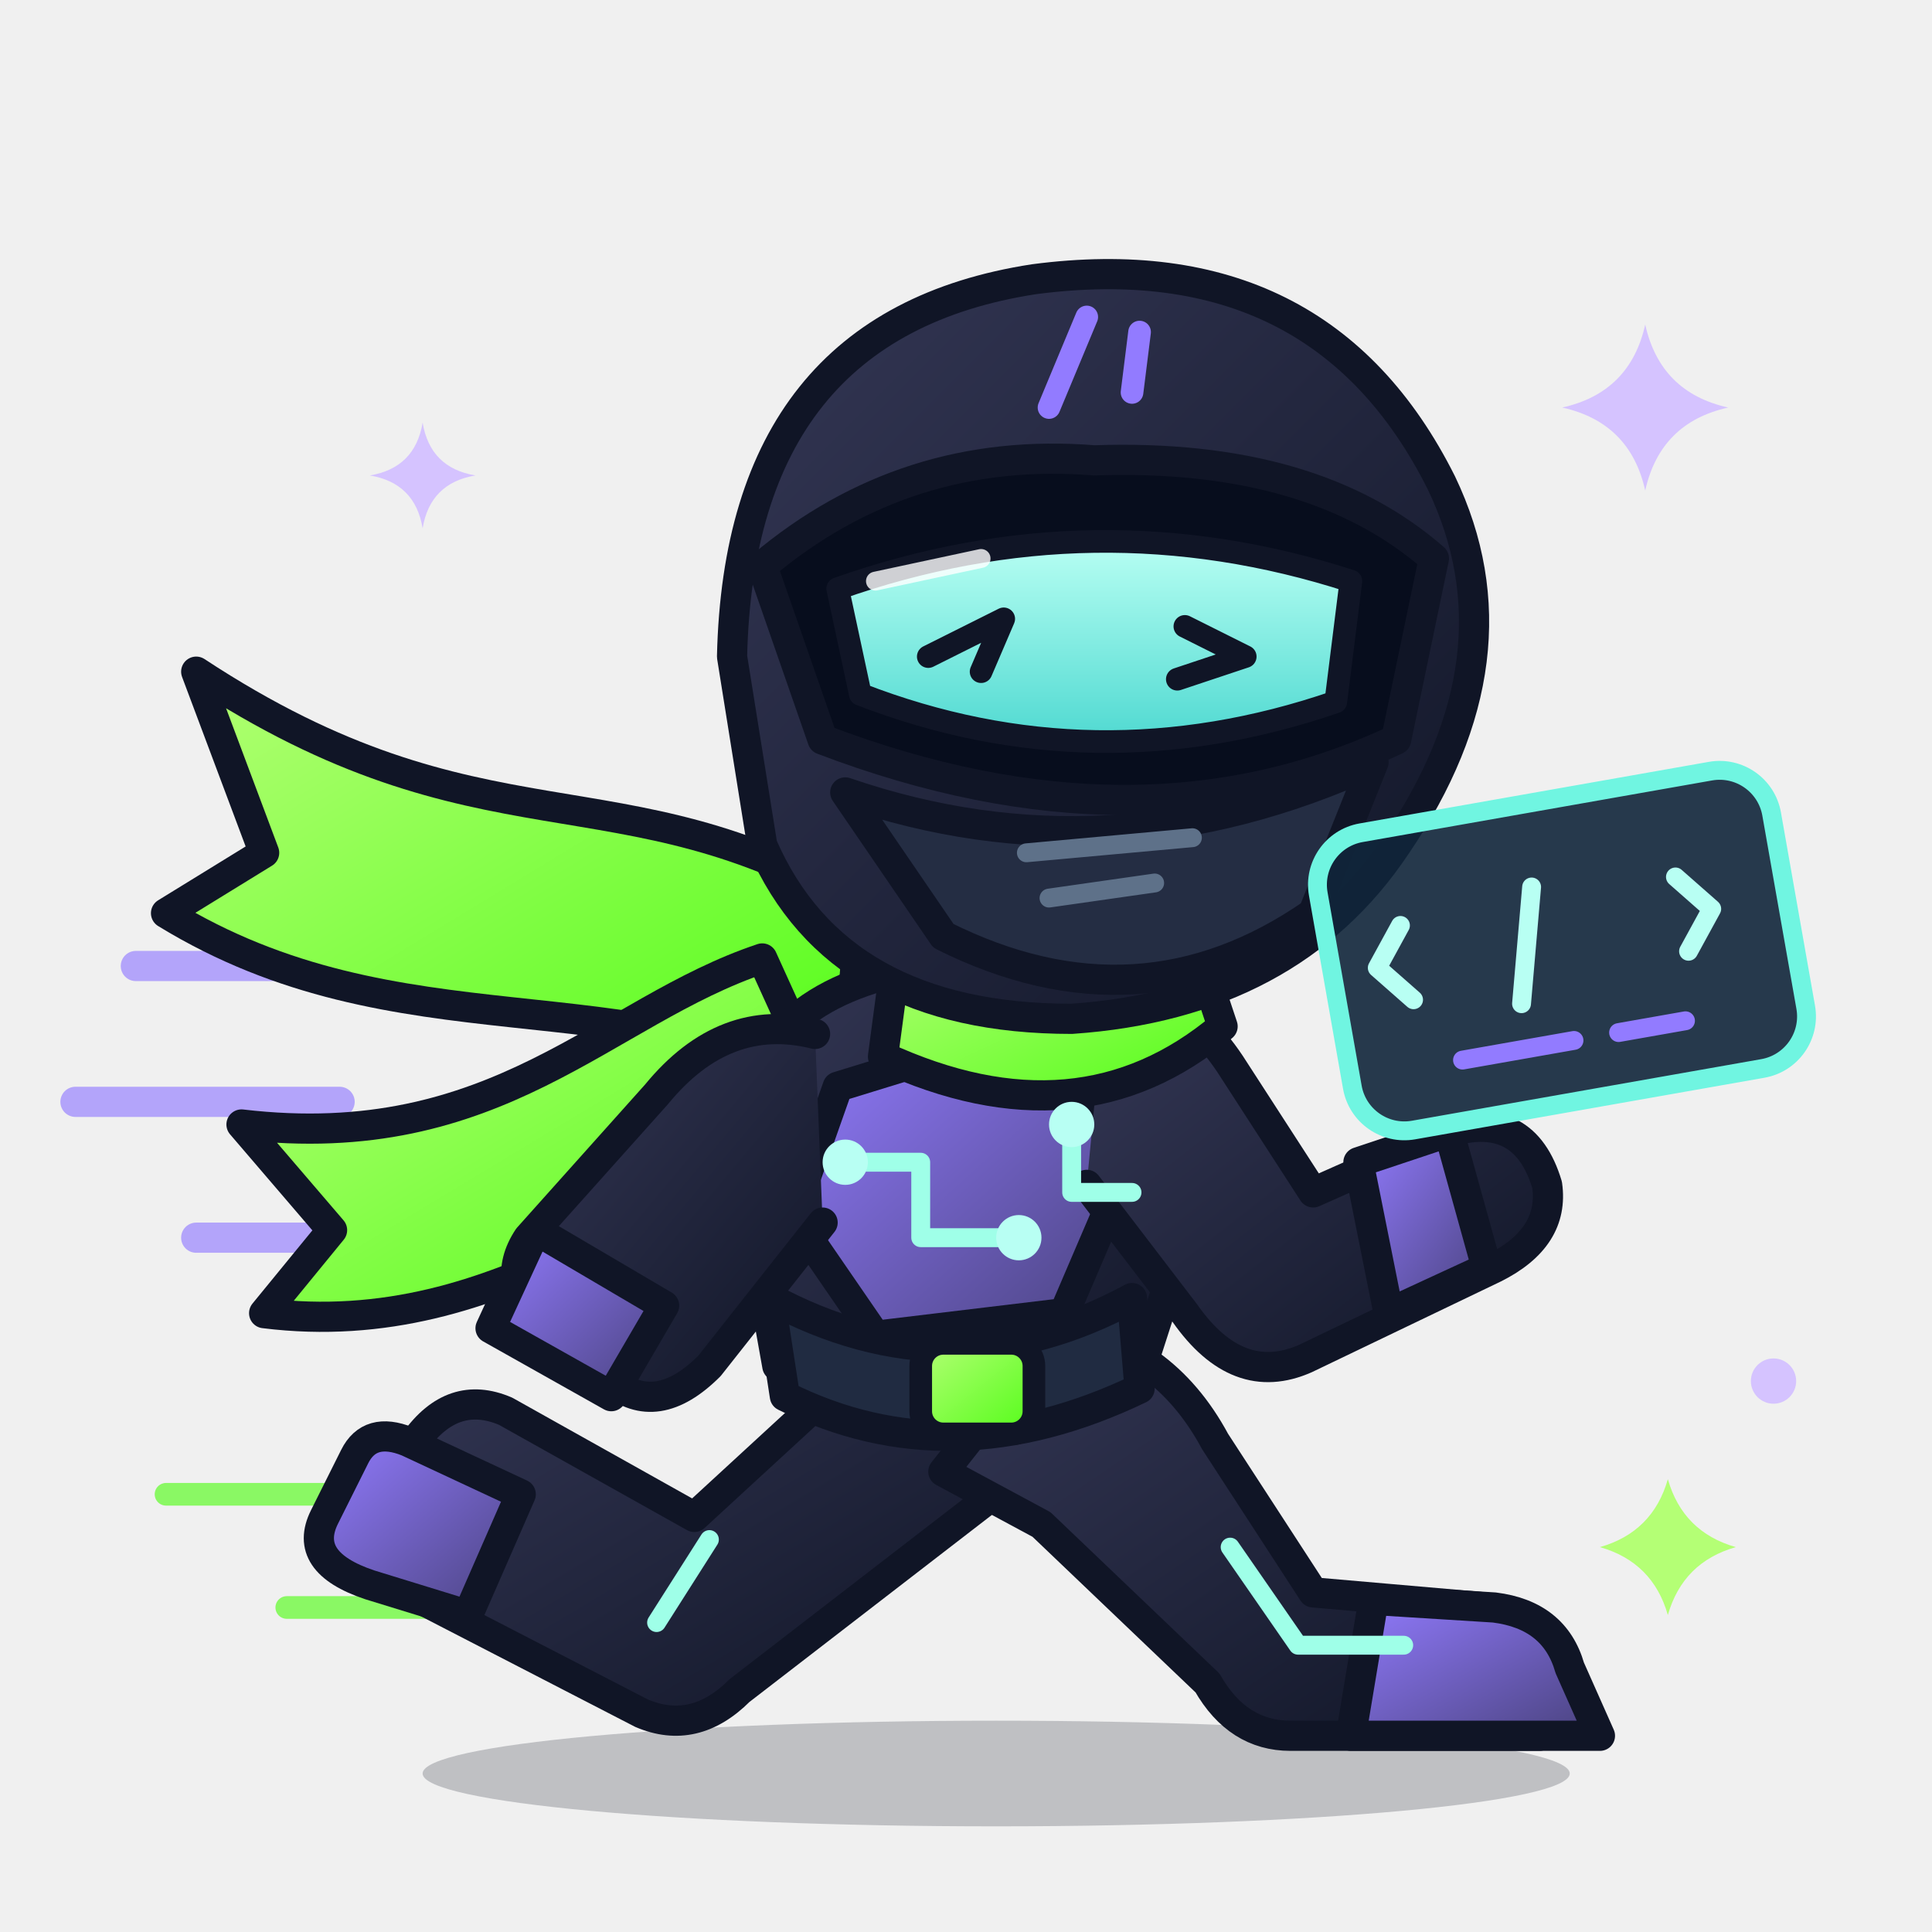
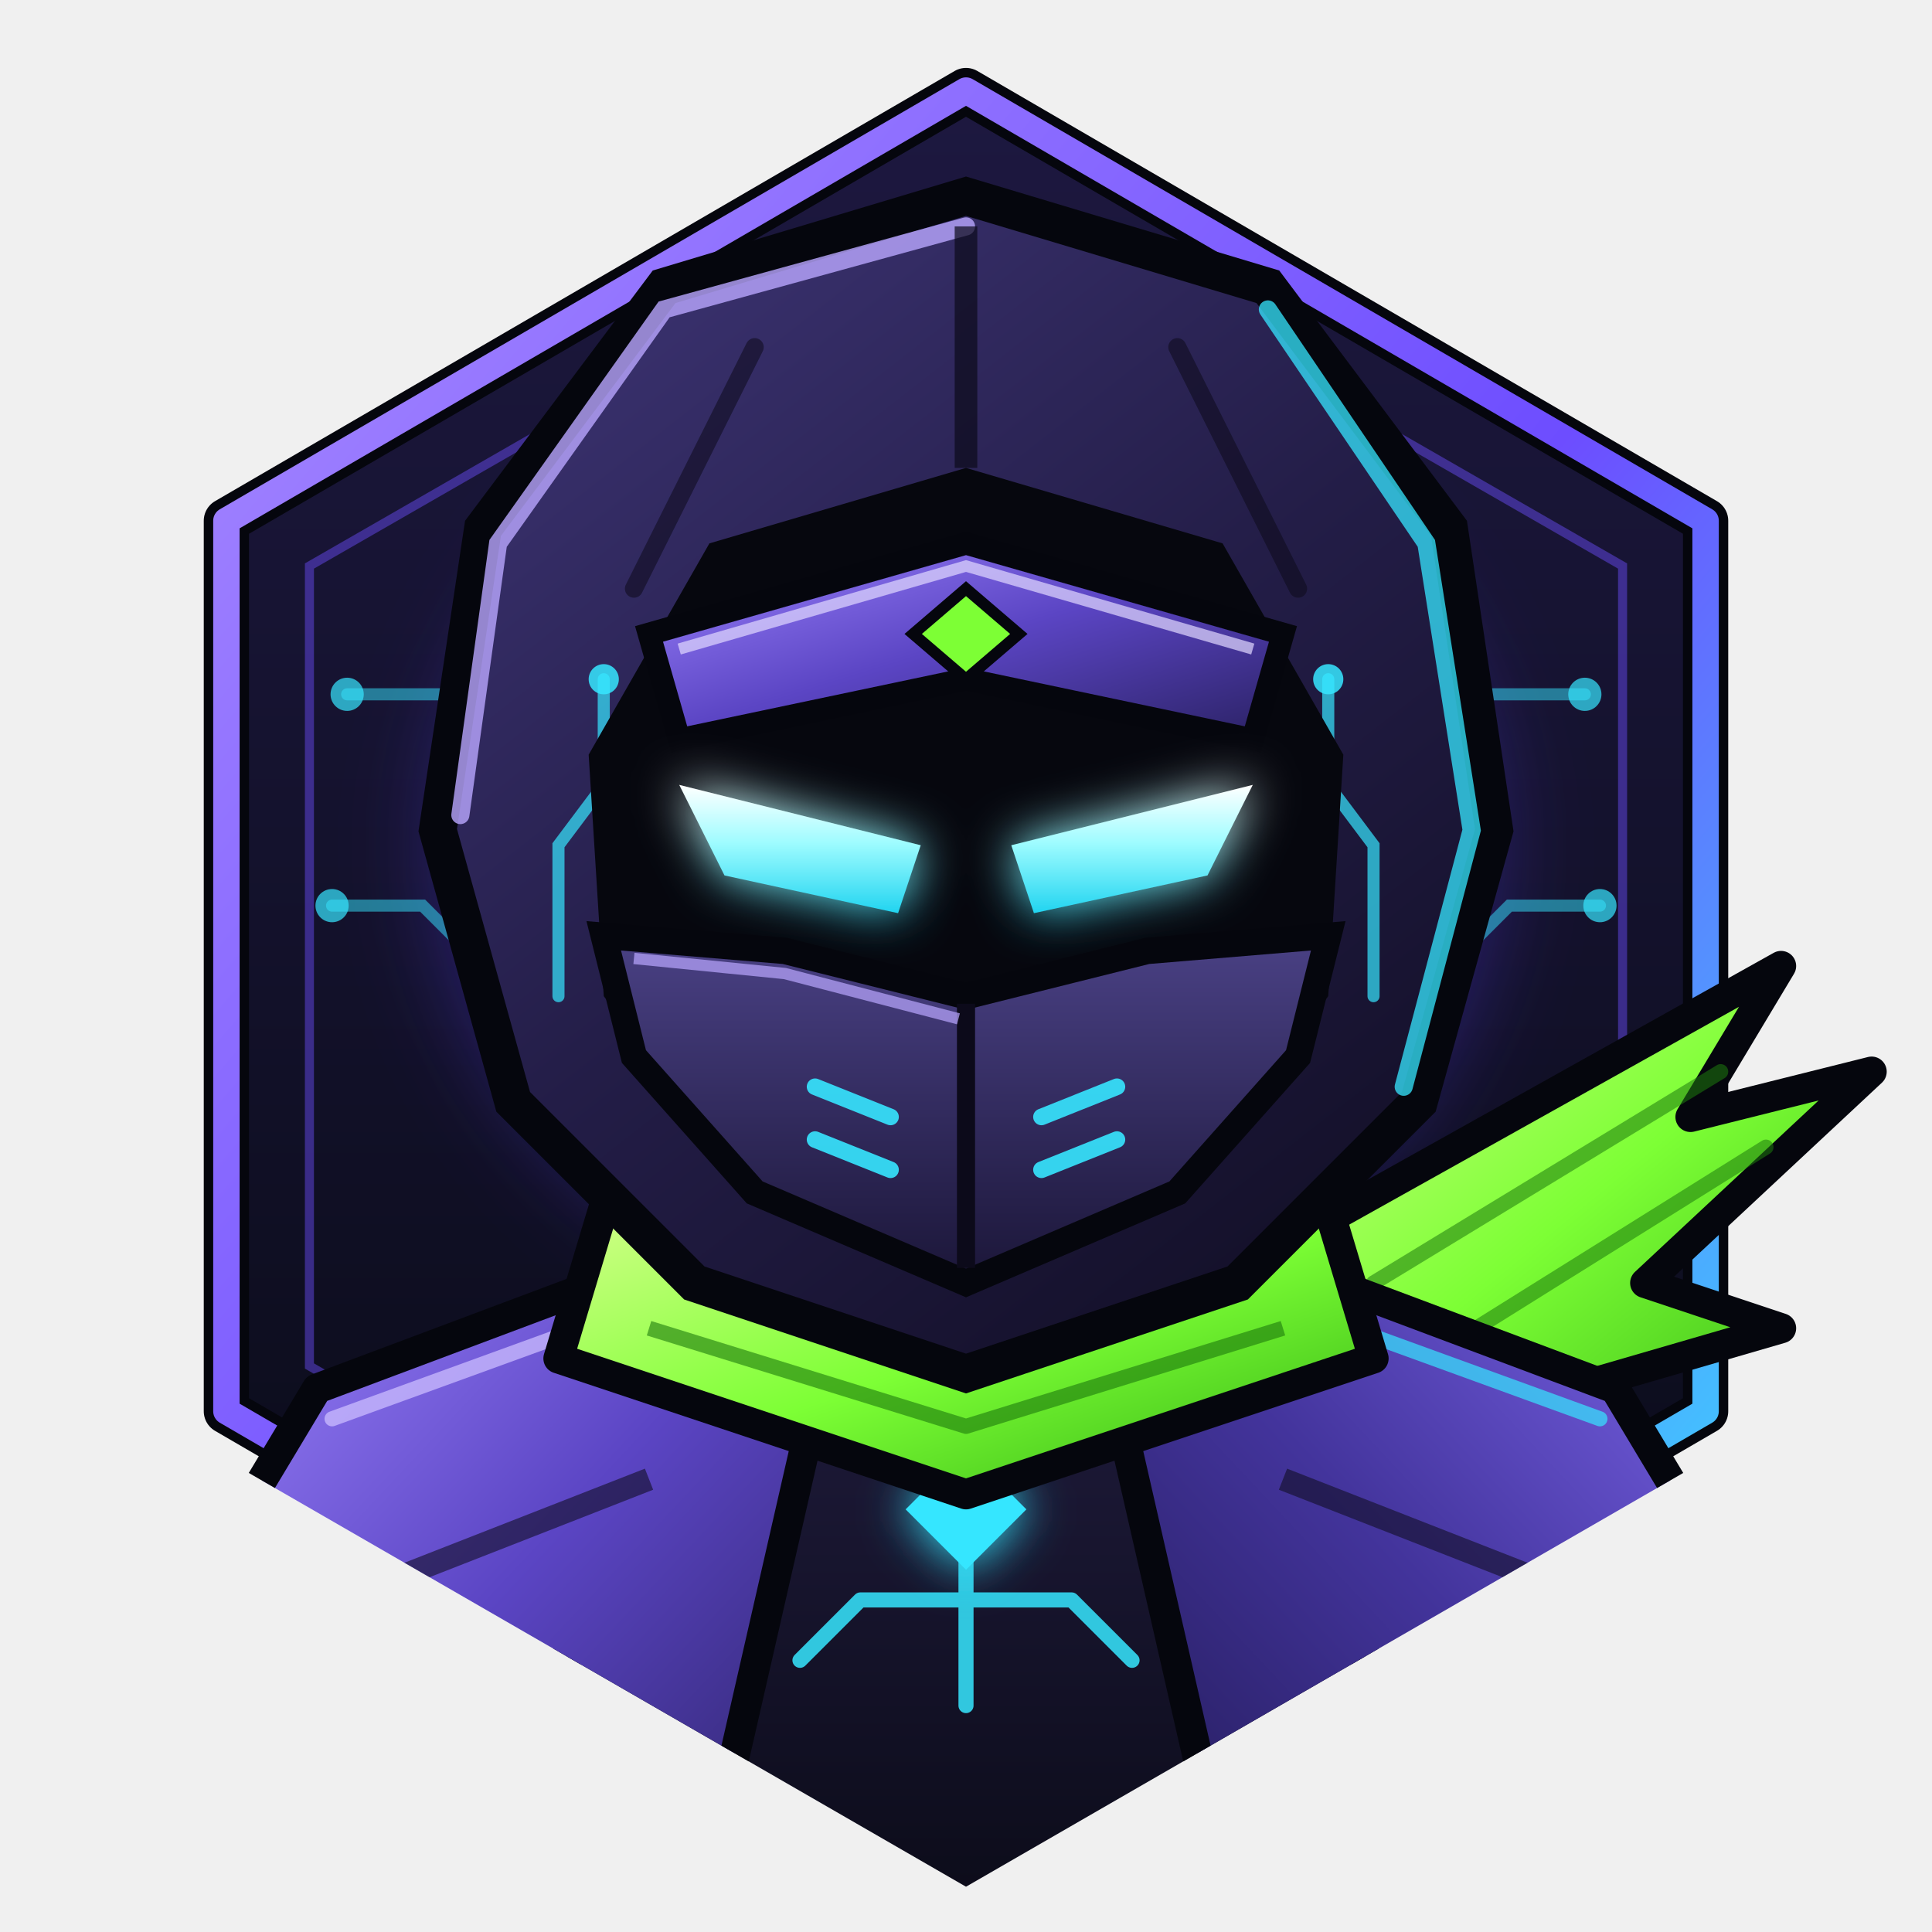
<svg xmlns="http://www.w3.org/2000/svg" viewBox="0 0 256 256" width="256" height="256" role="img" aria-labelledby="crx-title crx-desc">
  <defs>
-     <linearGradient id="crx-suit" x1="0" y1="0" x2="1" y2="1">
-       <stop offset="0" stop-color="#343755" />
-       <stop offset="1" stop-color="#101526" />
+     <linearGradient id="crx-plate" x1="0" y1="0" x2="0" y2="1">
+       <stop offset="0" stop-color="#1d1840" />
+       <stop offset="1" stop-color="#080a14" />
+     </linearGradient>
+     <linearGradient id="crx-rim" x1="0" y1="0" x2="1" y2="1">
+       <stop offset="0" stop-color="#a98bff" />
+       <stop offset=".55" stop-color="#6d4dff" />
+       <stop offset="1" stop-color="#36e6ff" />
+     </linearGradient>
+     <linearGradient id="crx-hood" x1=".15" y1="0" x2=".85" y2="1">
+       <stop offset="0" stop-color="#3d3474" />
+       <stop offset=".5" stop-color="#231d47" />
+       <stop offset="1" stop-color="#110e24" />
    </linearGradient>
    <linearGradient id="crx-armor" x1="0" y1="0" x2="1" y2="1">
-       <stop offset="0" stop-color="#927bff" />
-       <stop offset="1" stop-color="#49427d" />
+       <stop offset="0" stop-color="#9f86ff" />
+       <stop offset=".5" stop-color="#5b45c4" />
+       <stop offset="1" stop-color="#2a2163" />
+     </linearGradient>
+     <linearGradient id="crx-armor-r" x1="1" y1="0" x2="0" y2="1">
+       <stop offset="0" stop-color="#7f68f0" />
+       <stop offset=".5" stop-color="#43349c" />
+       <stop offset="1" stop-color="#1f1850" />
+     </linearGradient>
+     <linearGradient id="crx-mask" x1="0" y1="0" x2="0" y2="1">
+       <stop offset="0" stop-color="#4a4185" />
+       <stop offset="1" stop-color="#1b1638" />
+     </linearGradient>
+     <linearGradient id="crx-suit" x1="0" y1="0" x2="0" y2="1">
+       <stop offset="0" stop-color="#1f1b3c" />
+       <stop offset="1" stop-color="#0b0b18" />
    </linearGradient>
    <linearGradient id="crx-scarf" x1="0" y1="0" x2="1" y2="1">
-       <stop offset="0" stop-color="#b4ff75" />
-       <stop offset="1" stop-color="#53fc18" />
+       <stop offset="0" stop-color="#d4ff8a" />
+       <stop offset=".5" stop-color="#7dff35" />
+       <stop offset="1" stop-color="#2fae12" />
    </linearGradient>
-     <linearGradient id="crx-visor" x1="0" y1="0" x2="0" y2="1">
-       <stop offset="0" stop-color="#b8fff3" />
-       <stop offset="1" stop-color="#4fd9d1" />
+     <linearGradient id="crx-eye" x1="0" y1="0" x2="0" y2="1">
+       <stop offset="0" stop-color="#ffffff" />
+       <stop offset=".45" stop-color="#9ffcff" />
+       <stop offset="1" stop-color="#21d4f0" />
    </linearGradient>
+     <filter id="crx-glow" x="-60%" y="-120%" width="220%" height="340%">
+       <feGaussianBlur stdDeviation="3.2" result="b" />
+       <feMerge>
+         <feMergeNode in="b" />
+         <feMergeNode in="SourceGraphic" />
+       </feMerge>
+     </filter>
+     <filter id="crx-soft" x="-20%" y="-20%" width="140%" height="140%">
+       <feGaussianBlur stdDeviation="6" />
+     </filter>
+     <clipPath id="crx-clip">
+       <path d="M128 6 L232 66 V190 L128 250 L24 190 V66 Z" />
+       <rect x="0" y="0" width="256" height="150" />
+     </clipPath>
  </defs>
-   <ellipse cx="132" cy="235" rx="76" ry="7" fill="#101526" opacity=".22" />
-   <g fill="none" stroke-linecap="round">
-     <path d="M18 128 H60 M10 146 H45 M26 164 H58" stroke="#927bff" stroke-width="4" opacity=".65" />
-     <path d="M22 198 H61 M38 213 H70" stroke="#53fc18" stroke-width="3" opacity=".65" />
+   <path d="M128 12 L226 69 V187 L128 244 L30 187 V69 Z" fill="url(#crx-plate)" stroke="#05060d" stroke-width="6" stroke-linejoin="round" />
+   <path d="M128 12 L226 69 V187 L128 244 L30 187 V69 Z" fill="none" stroke="url(#crx-rim)" stroke-width="3.5" stroke-linejoin="round" />
+   <path d="M128 25 L215 75 V181 L128 231 L41 181 V75 Z" fill="none" stroke="#6d4dff" stroke-width="1.2" opacity=".45" />
+   <ellipse cx="128" cy="112" rx="70" ry="62" fill="#5b3cff" opacity=".35" filter="url(#crx-soft)" />
+   <g fill="none" stroke="#36e6ff" stroke-width="1.6" stroke-linecap="round" opacity=".5">
+     <path d="M46 92 H60 L68 84 H76" />
+     <path d="M44 120 H56 L64 128" />
+     <path d="M210 92 H196 L188 84 H180" />
+     <path d="M212 120 H200 L192 128" />
  </g>
-   <g stroke="#101526" stroke-width="4" stroke-linejoin="round" stroke-linecap="round">
-     <path d="M114 120 C82 101 64 114 26 89 L35 113 L22 121 C53 140 83 129 112 145 Z" fill="url(#crx-scarf)" />
-     <path d="M101 127 C80 134 66 153 32 149 L44 163 L35 174 C67 178 88 156 111 149 Z" fill="url(#crx-scarf)" />
-     <path d="M117 178 L92 201 L67 187 Q60 184 55 191 L50 202 Q48 207 54 211 L85 227 Q92 230 98 224 L133 197 Z" fill="url(#crx-suit)" />
-     <path d="M54 191 L69 198 L62 214 L49 210 Q40 207 43 201 L47 193 Q49 189 54 191 Z" fill="url(#crx-armor)" />
-     <path d="M140 176 Q154 178 161 191 L174 211 L197 213 Q205 214 205 222 L204 230 H171 Q164 230 160 223 L138 202 L125 195 Z" fill="url(#crx-suit)" />
-     <path d="M182 212 L198 213 Q206 214 208 221 L212 230 H179 Z" fill="url(#crx-armor)" />
-     <path d="M118 129 Q98 134 98 153 L103 181 Q121 198 151 182 L161 151 Q152 132 136 127 Z" fill="url(#crx-suit)" />
-     <path d="M111 144 L137 136 L150 153 L141 174 L116 177 L105 161 Z" fill="url(#crx-armor)" />
-     <path d="M102 172 Q126 185 150 172 L151 184 Q126 196 104 185 Z" fill="#202b41" />
-     <rect x="122" y="178" width="15" height="12" rx="3" fill="url(#crx-scarf)" stroke-width="3" />
-     <path d="M108 137 Q96 134 87 145 L70 164 Q66 170 72 176 L81 183 Q87 188 94 181 L109 162" fill="url(#crx-suit)" />
-     <path d="M71 163 L88 173 L81 185 L65 176 Z" fill="url(#crx-armor)" />
-     <path d="M146 136 Q155 129 163 141 L174 158 L192 150 Q202 147 205 157 Q206 164 198 168 L173 180 Q164 184 157 174 L144 157" fill="url(#crx-suit)" />
-     <path d="M180 154 L184 174 L197 168 L192 150 Z" fill="url(#crx-armor)" />
-     <path d="M119 125 Q139 140 158 124 L162 136 Q143 152 117 140 Z" fill="url(#crx-scarf)" />
-     <path d="M97 87 Q98 43 137 37 Q175 32 191 64 Q202 87 185 112 Q171 133 142 135 Q111 135 101 112 Z" fill="url(#crx-suit)" />
-     <path d="M101 75 Q120 59 145 61 Q174 60 190 74 L185 98 Q151 114 109 98 Z" fill="#070d1d" />
-     <path d="M111 78 Q145 66 179 77 L177 93 Q145 104 114 92 Z" fill="url(#crx-visor)" stroke-width="3" />
-     <path d="M112 105 Q147 117 182 101 L174 121 Q151 137 125 124 Z" fill="#242d43" />
-     <path d="M144 42 L139 54 M151 44 L150 52" fill="none" stroke="#927bff" stroke-width="3" />
+   <g fill="#36e6ff" opacity=".7">
+     <circle cx="46" cy="92" r="2.2" />
+     <circle cx="44" cy="120" r="2.2" />
+     <circle cx="210" cy="92" r="2.2" />
+     <circle cx="212" cy="120" r="2.2" />
  </g>
-   <g fill="none" stroke-linecap="round" stroke-linejoin="round">
-     <path d="M123 87 L133 82 L130 89 M157 83 L165 87 L156 90" stroke="#101526" stroke-width="3" />
-     <path d="M116 77 L130 74" stroke="#fff" stroke-width="2.5" opacity=".8" />
-     <path d="M136 113 L158 111 M139 119 L153 117" stroke="#5e7189" stroke-width="2.5" />
-     <path d="M112 154 H122 V164 H135 M142 149 V158 H150 M94 204 L87 215 M163 205 L172 218 H186" stroke="#9fffe8" stroke-width="2.5" />
+   <g stroke-linejoin="round">
+     <path d="M168 166 L236 128 L224 148 L248 142 L218 170 L236 176 L174 194 Z" fill="url(#crx-scarf)" stroke="#05060d" stroke-width="4" />
+     <path d="M182 170 L228 142 M186 182 L234 152" stroke="#1d7a0c" stroke-width="2" opacity=".55" fill="none" stroke-linecap="round" />
  </g>
-   <g fill="#b8fff3">
-     <circle cx="112" cy="154" r="3" />
-     <circle cx="135" cy="164" r="3" />
-     <circle cx="142" cy="149" r="3" />
+   <g clip-path="url(#crx-clip)" stroke-linejoin="round">
+     <path d="M86 176 H170 L190 256 H66 Z" fill="url(#crx-suit)" stroke="#05060d" stroke-width="4" />
+     <path d="M24 214 L42 184 L90 166 L108 186 L92 256 H24 Z" fill="url(#crx-armor)" stroke="#05060d" stroke-width="4" />
+     <path d="M232 214 L214 184 L166 166 L148 186 L164 256 H232 Z" fill="url(#crx-armor-r)" stroke="#05060d" stroke-width="4" />
+     <path d="M44 188 L88 172 L100 186" fill="none" stroke="#cbbcff" stroke-width="2" opacity=".75" stroke-linecap="round" />
+     <path d="M212 188 L168 172 L156 186" fill="none" stroke="#36e6ff" stroke-width="2" opacity=".7" stroke-linecap="round" />
+     <path d="M40 214 L86 196 M216 214 L170 196" stroke="#110e24" stroke-width="3" opacity=".6" />
+     <g fill="none" stroke="#36e6ff" stroke-width="2" stroke-linecap="round" opacity=".85">
+       <path d="M128 200 V226 M128 212 H114 L106 220 M128 212 H142 L150 220" />
+     </g>
+     <path d="M128 192 L136 200 L128 208 L120 200 Z" fill="#36e6ff" filter="url(#crx-glow)" />
+     <path d="M80 160 L128 176 L176 160 L182 180 L128 198 L74 180 Z" fill="url(#crx-scarf)" stroke="#05060d" stroke-width="4" />
+     <path d="M86 176 L128 189 L170 176" fill="none" stroke="#1d7a0c" stroke-width="2" opacity=".6" />
  </g>
-   <g transform="rotate(-10 207 129)">
-     <rect x="177" y="106" width="61" height="40" rx="7" fill="#10253a" fill-opacity=".9" stroke="#70f5e1" stroke-width="2.5" />
-     <path d="M187 119 L183 124 L187 129 M224 119 L228 124 L224 129 M205 117 L201 132" fill="none" stroke="#b8fff3" stroke-width="2.5" stroke-linecap="round" stroke-linejoin="round" />
-     <path d="M192 138 H207 M213 138 H222" stroke="#927bff" stroke-width="2.5" stroke-linecap="round" />
+   <path d="M128 26 L168 38 L192 70 L198 110 L188 146 L164 170 L128 182 L92 170 L68 146 L58 110 L64 70 L88 38 Z" fill="url(#crx-hood)" stroke="#05060d" stroke-width="5" />
+   <path d="M128 30 L88 41 L66 72 L61 108" fill="none" stroke="#b9a6ff" stroke-width="2.4" stroke-linecap="round" opacity=".8" />
+   <path d="M168 41 L189 72 L195 110 L186 144" fill="none" stroke="#36e6ff" stroke-width="2.4" stroke-linecap="round" opacity=".75" />
+   <path d="M128 30 V62" stroke="#0c0a1a" stroke-width="3" opacity=".7" />
+   <path d="M100 46 L84 78 M156 46 L172 78" stroke="#0c0a1a" stroke-width="2.4" opacity=".55" stroke-linecap="round" />
+   <g fill="none" stroke="#36e6ff" stroke-width="1.6" stroke-linecap="round" opacity=".7">
+     <path d="M74 132 V112 L80 104 V90" />
+     <path d="M182 132 V112 L176 104 V90" />
  </g>
-   <g fill="#d5c3ff">
-     <path d="M218 43 Q220 52 229 54 Q220 56 218 65 Q216 56 207 54 Q216 52 218 43 Z" />
-     <path d="M56 56 Q57 62 63 63 Q57 64 56 70 Q55 64 49 63 Q55 62 56 56 Z" />
-     <circle cx="235" cy="183" r="3" />
+   <g fill="#36e6ff" opacity=".85">
+     <circle cx="80" cy="90" r="2" />
+     <circle cx="176" cy="90" r="2" />
  </g>
-   <path d="M221 196 Q223 203 230 205 Q223 207 221 214 Q219 207 212 205 Q219 203 221 196 Z" fill="#b4ff75" />
+   <path d="M128 62 L162 72 L178 100 L176 132 L158 156 L128 166 L98 156 L80 132 L78 100 L94 72 Z" fill="#06070e" />
+   <path d="M86 84 L128 72 L170 84 L166 98 L128 90 L90 98 Z" fill="url(#crx-armor)" stroke="#05060d" stroke-width="3" />
+   <path d="M90 86 L128 75 L166 86" fill="none" stroke="#e1d8ff" stroke-width="1.5" opacity=".7" />
+   <path d="M128 78 L135 84 L128 90 L121 84 Z" fill="#7dff35" stroke="#05060d" stroke-width="1.5" />
+   <g filter="url(#crx-glow)">
+     <path d="M90 104 L122 112 L119 121 L96 116 Z" fill="url(#crx-eye)" />
+     <path d="M166 104 L134 112 L137 121 L160 116 Z" fill="url(#crx-eye)" />
+   </g>
+   <path d="M80 124 L104 126 L128 132 L152 126 L176 124 L172 140 L156 158 L128 170 L100 158 L84 140 Z" fill="url(#crx-mask)" stroke="#05060d" stroke-width="3.5" />
+   <path d="M128 133 V168" stroke="#0c0a1a" stroke-width="2.4" />
+   <path d="M84 127 L104 129 L127 135" fill="none" stroke="#b9a6ff" stroke-width="1.5" opacity=".7" />
+   <g stroke="#36e6ff" stroke-width="2.2" stroke-linecap="round" opacity=".9">
+     <path d="M108 144 L118 148 M108 151 L118 155" />
+     <path d="M148 144 L138 148 M148 151 L138 155" />
+   </g>
</svg>
